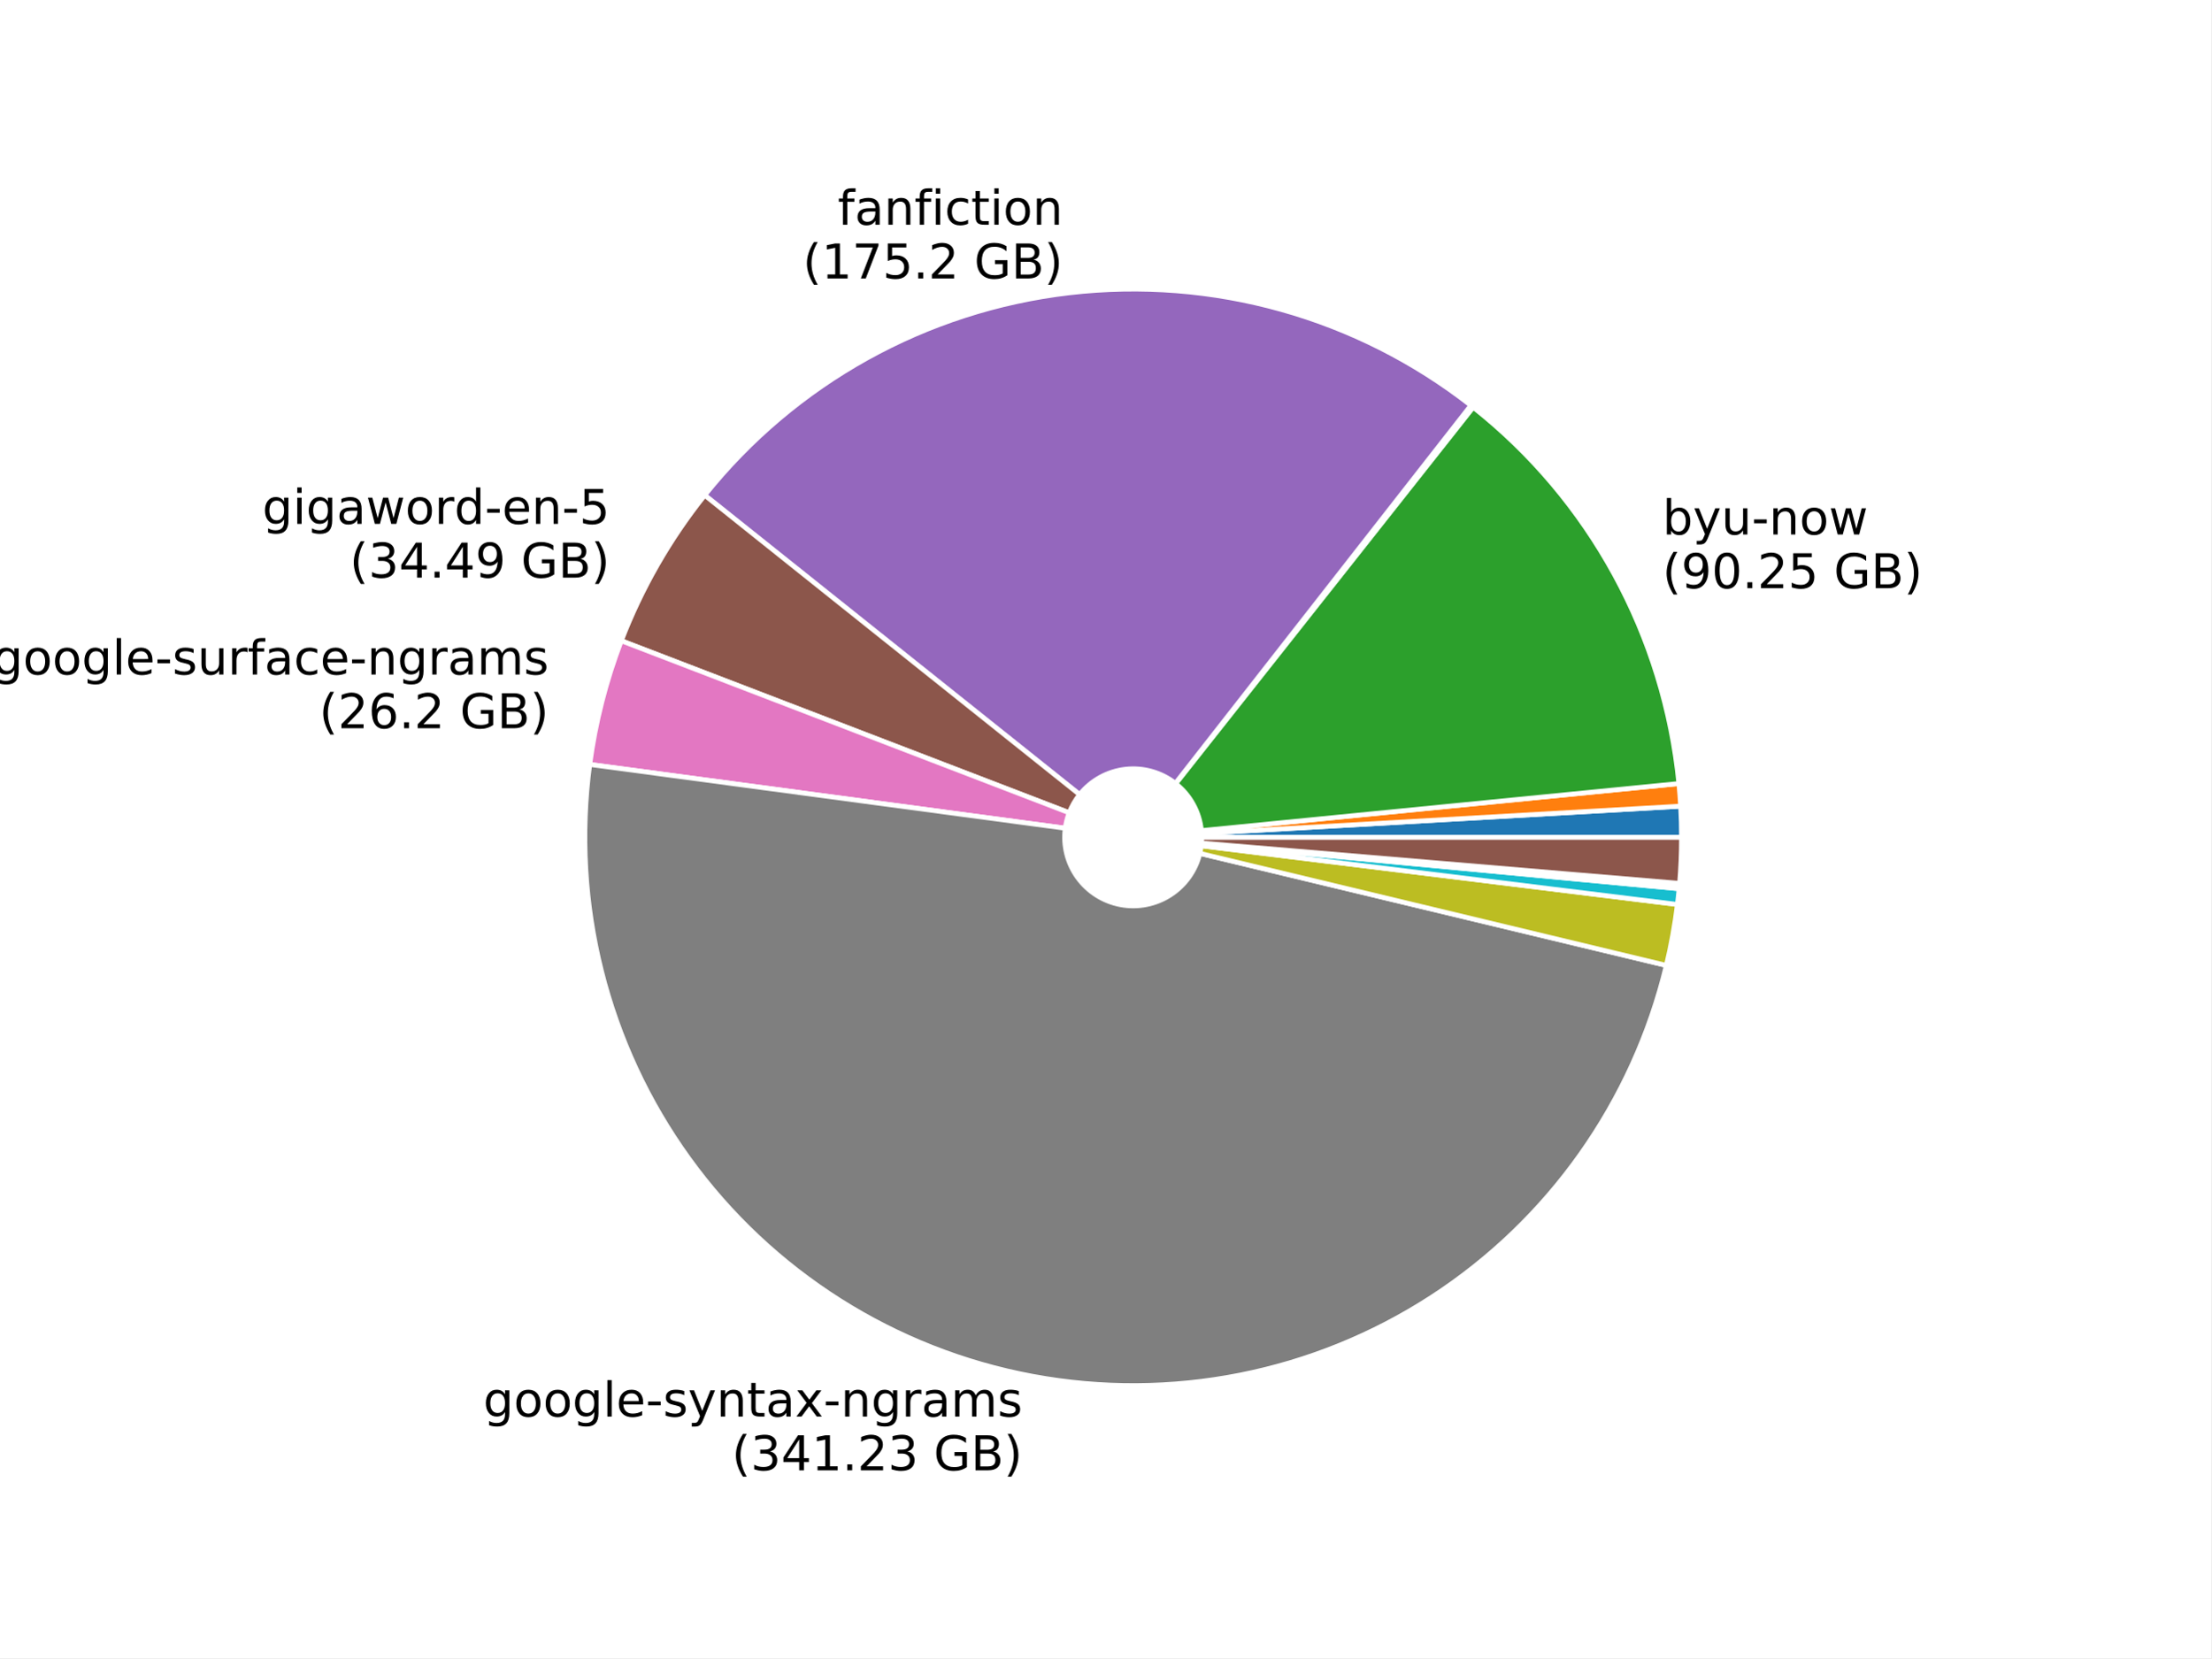
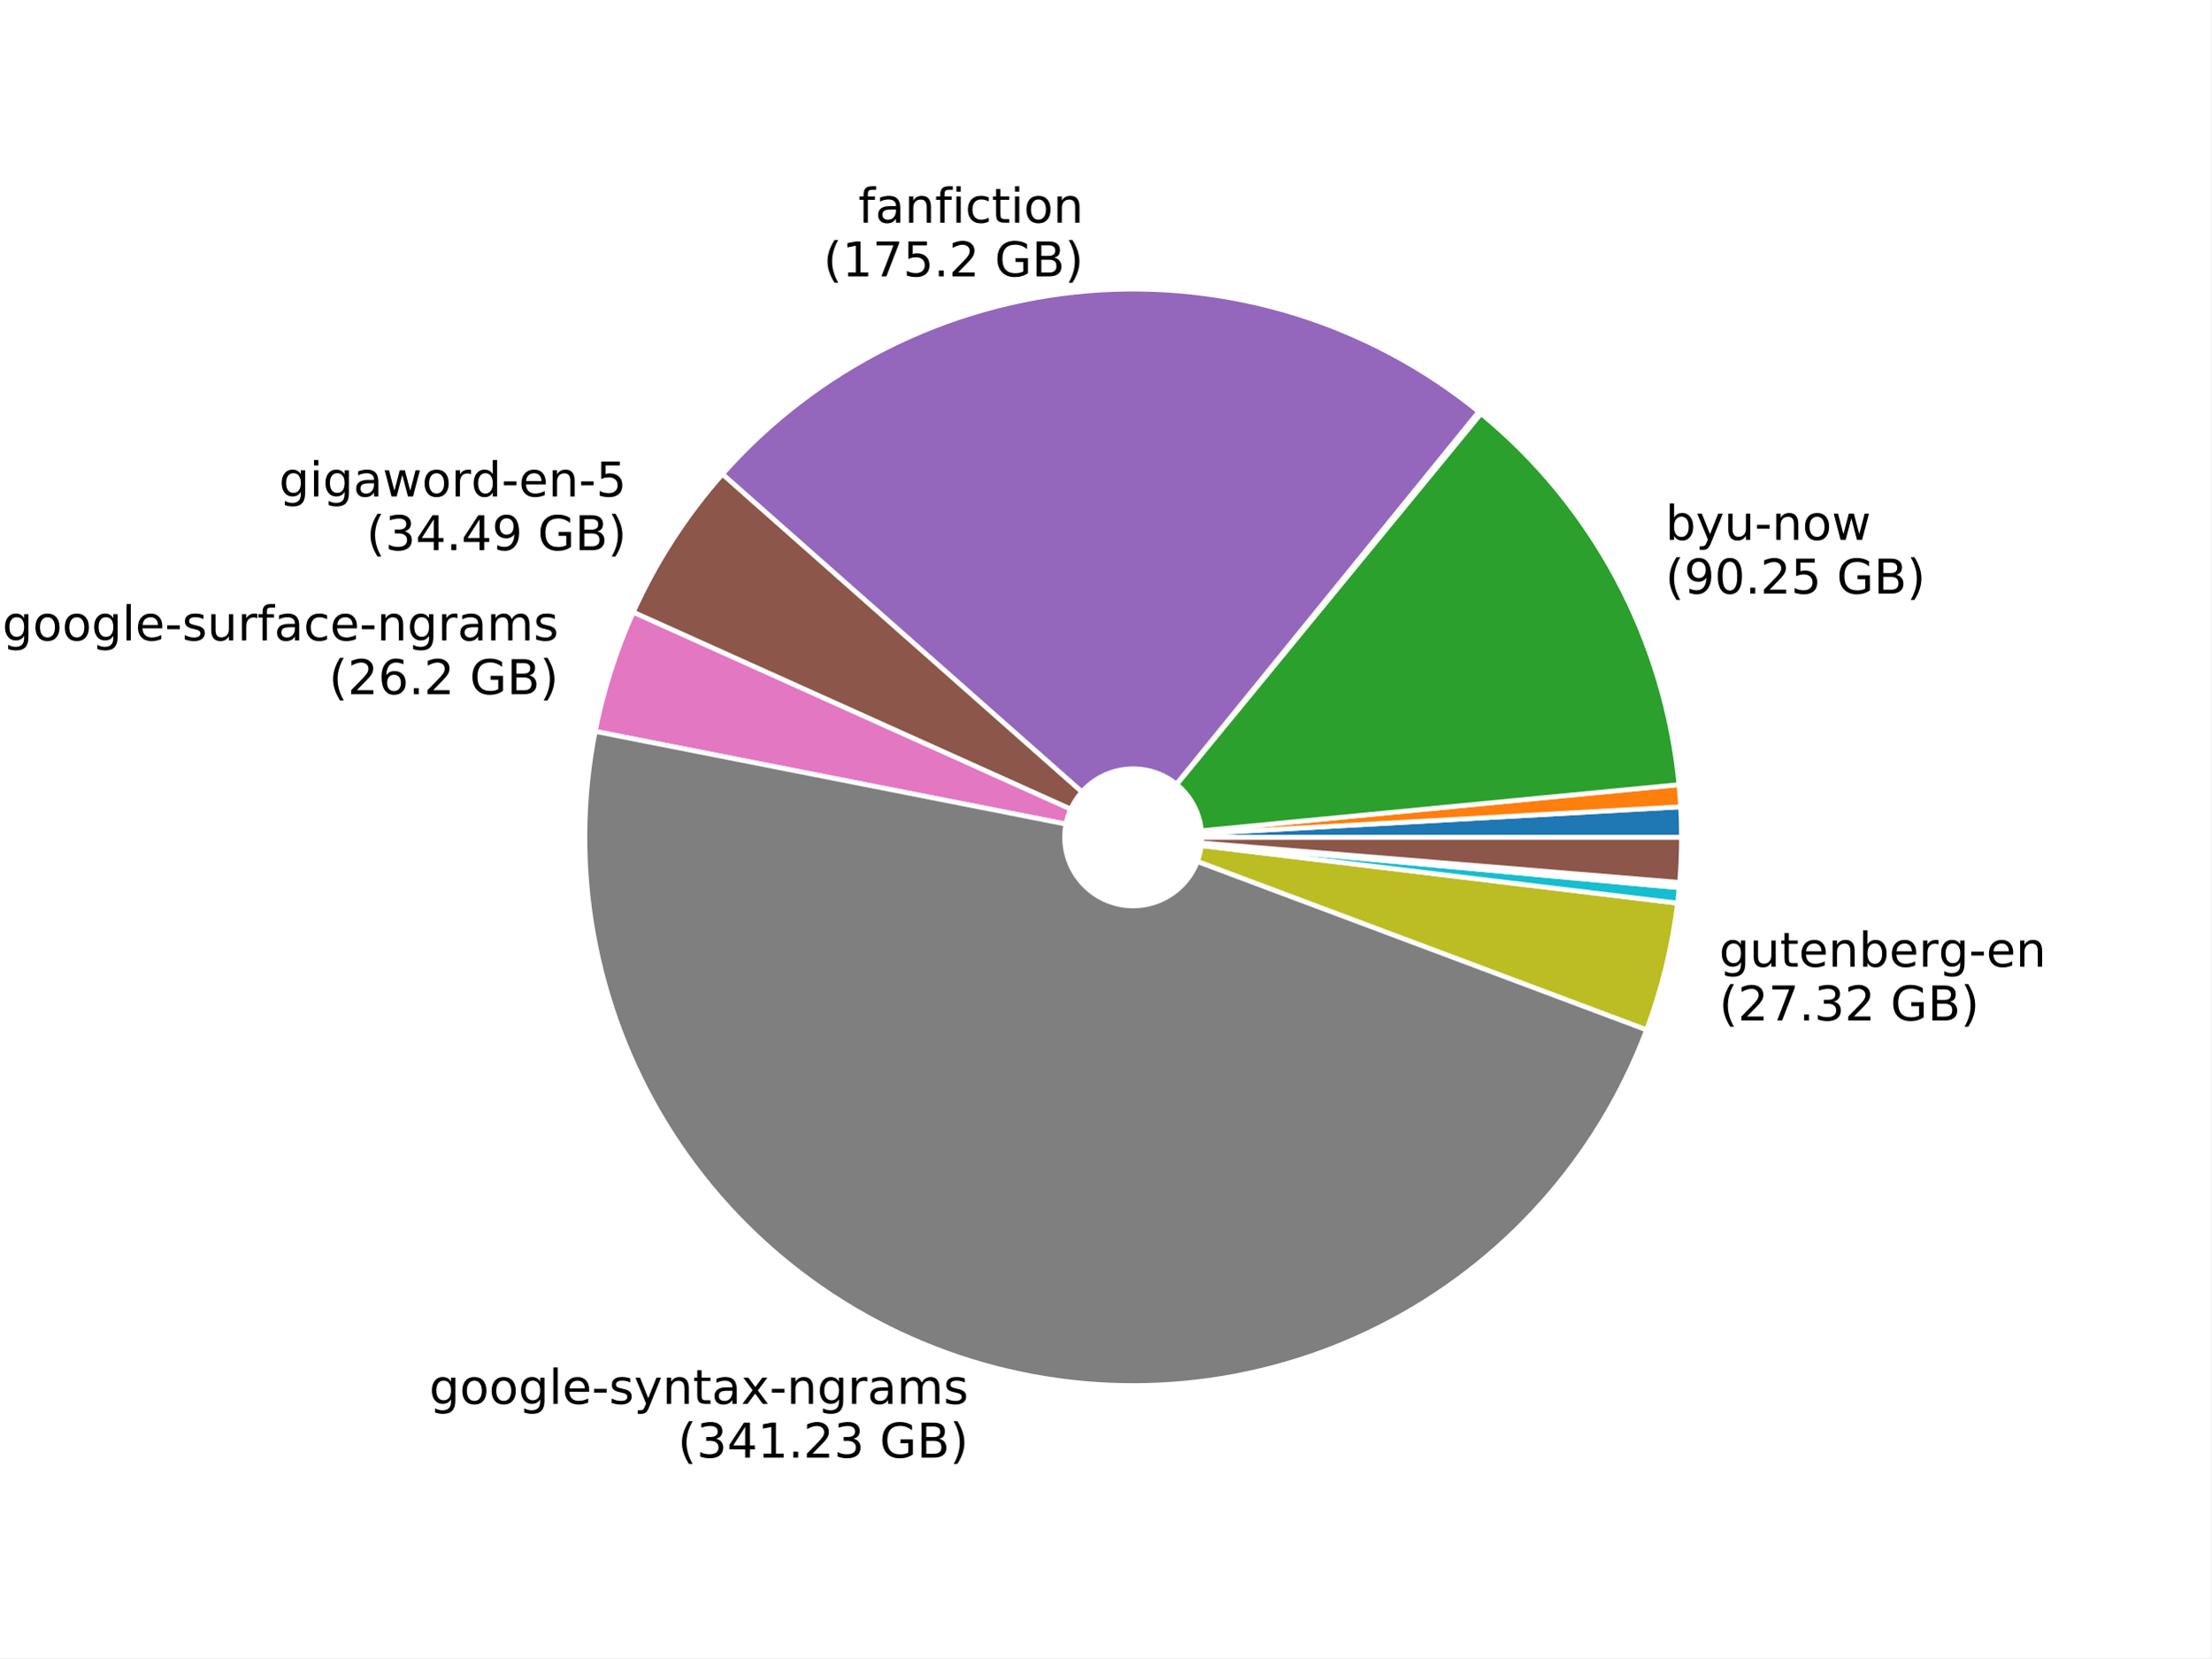
<svg xmlns="http://www.w3.org/2000/svg" xmlns:xlink="http://www.w3.org/1999/xlink" height="345.6pt" version="1.1" viewBox="0 0 460.8 345.6" width="460.8pt">
  <defs>
    <style type="text/css">
*{stroke-linecap:butt;stroke-linejoin:round;}
  </style>
  </defs>
  <g id="figure_1">
    <g id="patch_1">
      <path d="M 0 345.6  L 460.8 345.6  L 460.8 0  L 0 0  z " style="fill:#ffffff;" />
    </g>
    <g id="axes_1">
      <g id="patch_2">
-         <path d="M 350.438 174.528  C 350.438 173.444 350.423 172.36 350.392 171.276  C 350.361 170.192 350.315 169.109 350.253 168.027  L 250.422 173.715  C 250.429 173.851 250.435 173.986 250.439 174.122  C 250.443 174.257 250.445 174.392 250.445 174.528  L 350.438 174.528  z " style="fill:#1f77b4;stroke:#ffffff;stroke-linejoin:miter;" />
+         <path d="M 350.438 174.528  C 350.438 173.466 350.424 172.404 350.394 171.342  C 350.364 170.28 350.32 169.219 350.261 168.159  L 250.423 173.732  C 250.43 173.864 250.436 173.997 250.439 174.13  C 250.443 174.262 250.445 174.395 250.445 174.528  L 350.438 174.528  z " style="fill:#1f77b4;stroke:#ffffff;stroke-linejoin:miter;" />
      </g>
      <g id="patch_3">
-         <path d="M 350.253 168.027  C 350.208 167.24 350.156 166.454 350.094 165.668  C 350.033 164.883 349.964 164.098 349.887 163.313  L 250.376 173.126  C 250.386 173.224 250.394 173.322 250.402 173.421  C 250.409 173.519 250.416 173.617 250.422 173.715  L 350.253 168.027  z " style="fill:#ff7f0e;stroke:#ffffff;stroke-linejoin:miter;" />
+         <path d="M 350.261 168.159  C 350.218 167.388 350.167 166.618 350.108 165.848  C 350.05 165.078 349.983 164.309 349.909 163.541  L 250.379 173.155  C 250.388 173.251 250.396 173.347 250.404 173.443  C 250.411 173.539 250.417 173.635 250.423 173.732  L 350.261 168.159  z " style="fill:#ff7f0e;stroke:#ffffff;stroke-linejoin:miter;" />
      </g>
      <g id="patch_4">
-         <path d="M 349.887 163.313  C 348.379 148.026 343.805 133.199 336.438 119.72  C 329.07 106.24 319.06 94.384 307.007 84.861  L 245.016 163.32  C 246.523 164.51 247.774 165.992 248.695 167.677  C 249.616 169.362 250.187 171.215 250.376 173.126  L 349.887 163.313  z " style="fill:#2ca02c;stroke:#ffffff;stroke-linejoin:miter;" />
+         <path d="M 349.909 163.541  C 348.462 148.563 344.072 134.018 336.99 120.742  C 329.907 107.465 320.272 95.718 308.639 86.174  L 245.22 163.484  C 246.674 164.677 247.878 166.145 248.764 167.805  C 249.649 169.464 250.198 171.282 250.379 173.155  L 349.909 163.541  z " style="fill:#2ca02c;stroke:#ffffff;stroke-linejoin:miter;" />
      </g>
      <g id="patch_5">
-         <path d="M 307.007 84.861  C 306.93 84.8 306.853 84.739 306.776 84.678  C 306.698 84.617 306.621 84.557 306.543 84.496  L 244.958 163.274  C 244.968 163.282 244.977 163.289 244.987 163.297  C 244.997 163.304 245.006 163.312 245.016 163.32  L 307.007 84.861  z " style="fill:#d62728;stroke:#ffffff;stroke-linejoin:miter;" />
+         <path d="M 308.639 86.174  C 308.564 86.113 308.49 86.052 308.415 85.991  C 308.341 85.931 308.266 85.87 308.191 85.809  L 245.164 163.438  C 245.173 163.446 245.183 163.453 245.192 163.461  C 245.201 163.469 245.211 163.476 245.22 163.484  L 308.639 86.174  z " style="fill:#d62728;stroke:#ffffff;stroke-linejoin:miter;" />
      </g>
      <g id="patch_6">
-         <path d="M 306.543 84.496  C 282.836 65.963 252.742 57.523 222.854 61.027  C 192.967 64.531 165.641 79.701 146.862 103.215  L 224.998 165.614  C 227.345 162.675 230.761 160.778 234.497 160.34  C 238.233 159.902 241.994 160.957 244.958 163.274  L 306.543 84.496  z " style="fill:#9467bd;stroke:#ffffff;stroke-linejoin:miter;" />
+         <path d="M 308.191 85.809  C 285.315 67.236 256.12 58.212 226.753 60.637  C 197.387 63.063 170.067 76.755 150.549 98.829  L 225.459 165.066  C 227.898 162.306 231.313 160.595 234.984 160.292  C 238.655 159.988 242.304 161.117 245.164 163.438  L 308.191 85.809  z " style="fill:#9467bd;stroke:#ffffff;stroke-linejoin:miter;" />
      </g>
      <g id="patch_7">
-         <path d="M 146.862 103.215  C 143.21 107.789 139.914 112.637 137.004 117.715  C 134.094 122.794 131.579 128.089 129.48 133.553  L 222.825 169.406  C 223.087 168.723 223.402 168.061 223.766 167.426  C 224.129 166.792 224.541 166.186 224.998 165.614  L 146.862 103.215  z " style="fill:#8c564b;stroke:#ffffff;stroke-linejoin:miter;" />
+         <path d="M 150.549 98.829  C 146.751 103.125 143.281 107.701 140.169 112.517  C 137.058 117.334 134.313 122.378 131.959 127.606  L 223.135 168.663  C 223.429 168.009 223.772 167.379 224.161 166.777  C 224.55 166.175 224.984 165.603 225.459 165.066  L 150.549 98.829  z " style="fill:#8c564b;stroke:#ffffff;stroke-linejoin:miter;" />
      </g>
      <g id="patch_8">
-         <path d="M 129.48 133.553  C 127.886 137.703 126.535 141.943 125.435 146.251  C 124.335 150.558 123.487 154.926 122.896 159.333  L 222.002 172.629  C 222.076 172.078 222.182 171.532 222.319 170.993  C 222.457 170.455 222.626 169.925 222.825 169.406  L 129.48 133.553  z " style="fill:#e377c2;stroke:#ffffff;stroke-linejoin:miter;" />
+         <path d="M 131.959 127.606  C 130.17 131.578 128.611 135.648 127.287 139.797  C 125.963 143.947 124.878 148.169 124.036 152.442  L 222.145 171.767  C 222.25 171.233 222.385 170.705 222.551 170.187  C 222.716 169.668 222.911 169.159 223.135 168.663  L 131.959 127.606  z " style="fill:#e377c2;stroke:#ffffff;stroke-linejoin:miter;" />
      </g>
      <g id="patch_9">
-         <path d="M 122.896 159.333  C 119.002 188.359 126.411 217.8 143.581 241.525  C 160.75 265.25 186.399 281.491 215.188 286.866  C 243.977 292.24 273.758 286.348 298.331 270.415  C 322.904 254.483 340.436 229.698 347.277 201.222  L 250.05 177.865  C 249.194 181.424 247.003 184.522 243.931 186.514  C 240.86 188.505 237.137 189.242 233.538 188.57  C 229.94 187.898 226.734 185.868 224.588 182.903  C 222.441 179.937 221.515 176.257 222.002 172.629  L 122.896 159.333  z " style="fill:#7f7f7f;stroke:#ffffff;stroke-linejoin:miter;" />
+         <path d="M 124.036 152.442  C 118.494 180.579 123.741 209.797 138.727 234.247  C 153.713 258.698 177.368 276.633 204.956 284.464  C 232.544 292.294 262.093 289.46 287.69 276.529  C 313.287 263.598 333.101 241.494 343.167 214.641  L 249.536 179.542  C 248.278 182.899 245.801 185.662 242.601 187.278  C 239.402 188.895 235.708 189.249 232.259 188.27  C 228.811 187.291 225.854 185.049 223.981 181.993  C 222.108 178.937 221.452 175.284 222.145 171.767  L 124.036 152.442  z " style="fill:#7f7f7f;stroke:#ffffff;stroke-linejoin:miter;" />
      </g>
      <g id="patch_10">
-         <path d="M 347.277 201.222  C 347.78 199.129 348.223 197.022 348.607 194.904  C 348.991 192.786 349.315 190.657 349.579 188.52  L 250.337 176.277  C 250.304 176.544 250.264 176.81 250.216 177.075  C 250.168 177.34 250.112 177.603 250.05 177.865  L 347.277 201.222  z " style="fill:#bcbd22;stroke:#ffffff;stroke-linejoin:miter;" />
+         <path d="M 343.167 214.641  C 344.761 210.388 346.101 206.044 347.178 201.631  C 348.255 197.219 349.068 192.747 349.613 188.238  L 250.342 176.242  C 250.274 176.805 250.172 177.364 250.037 177.916  C 249.903 178.467 249.735 179.01 249.536 179.542  L 343.167 214.641  z " style="fill:#bcbd22;stroke:#ffffff;stroke-linejoin:miter;" />
      </g>
      <g id="patch_11">
-         <path d="M 349.579 188.52  C 349.646 187.974 349.71 187.426 349.769 186.878  C 349.829 186.33 349.884 185.782 349.936 185.234  L 250.382 175.866  C 250.376 175.935 250.369 176.003 250.361 176.072  C 250.354 176.14 250.346 176.209 250.337 176.277  L 349.579 188.52  z " style="fill:#17becf;stroke:#ffffff;stroke-linejoin:miter;" />
+         <path d="M 349.613 188.238  C 349.678 187.702 349.739 187.165 349.796 186.628  C 349.853 186.091 349.907 185.554 349.956 185.017  L 250.385 175.839  C 250.378 175.906 250.372 175.973 250.364 176.041  C 250.357 176.108 250.35 176.175 250.342 176.242  L 349.613 188.238  z " style="fill:#17becf;stroke:#ffffff;stroke-linejoin:miter;" />
      </g>
      <g id="patch_12">
-         <path d="M 349.936 185.234  C 349.951 185.076 349.965 184.918 349.979 184.761  C 349.994 184.603 350.007 184.445 350.021 184.288  L 250.393 175.748  C 250.391 175.768 250.389 175.787 250.387 175.807  C 250.386 175.827 250.384 175.846 250.382 175.866  L 349.936 185.234  z " style="fill:#1f77b4;stroke:#ffffff;stroke-linejoin:miter;" />
+         <path d="M 349.956 185.017  C 349.97 184.862 349.984 184.708 349.998 184.553  C 350.011 184.399 350.025 184.244 350.038 184.09  L 250.395 175.723  C 250.393 175.743 250.391 175.762 250.39 175.781  C 250.388 175.8 250.386 175.82 250.385 175.839  L 349.956 185.017  z " style="fill:#1f77b4;stroke:#ffffff;stroke-linejoin:miter;" />
      </g>
      <g id="patch_13">
-         <path d="M 350.021 184.288  C 350.022 184.279 350.022 184.269 350.023 184.26  C 350.024 184.251 350.025 184.242 350.026 184.233  L 250.393 175.741  C 250.393 175.742 250.393 175.743 250.393 175.745  C 250.393 175.746 250.393 175.747 250.393 175.748  L 350.021 184.288  z " style="fill:#ff7f0e;stroke:#ffffff;stroke-linejoin:miter;" />
+         <path d="M 350.038 184.09  C 350.038 184.081 350.039 184.072 350.04 184.063  C 350.041 184.054 350.041 184.045 350.042 184.036  L 250.395 175.717  C 250.395 175.718 250.395 175.719 250.395 175.72  C 250.395 175.721 250.395 175.722 250.395 175.723  L 350.038 184.09  z " style="fill:#ff7f0e;stroke:#ffffff;stroke-linejoin:miter;" />
      </g>
      <g id="patch_14">
-         <path d="M 350.026 184.233  C 350.026 184.23 350.026 184.227 350.026 184.225  C 350.027 184.222 350.027 184.219 350.027 184.216  L 250.393 175.739  C 250.393 175.739 250.393 175.74 250.393 175.74  C 250.393 175.74 250.393 175.741 250.393 175.741  L 350.026 184.233  z " style="fill:#2ca02c;stroke:#ffffff;stroke-linejoin:miter;" />
+         <path d="M 350.042 184.036  C 350.042 184.033 350.043 184.031 350.043 184.028  C 350.043 184.025 350.043 184.023 350.044 184.02  L 250.395 175.715  C 250.395 175.715 250.395 175.715 250.395 175.716  C 250.395 175.716 250.395 175.716 250.395 175.717  L 350.042 184.036  z " style="fill:#2ca02c;stroke:#ffffff;stroke-linejoin:miter;" />
      </g>
      <g id="patch_15">
-         <path d="M 350.027 184.216  C 350.027 184.212 350.028 184.207 350.028 184.202  C 350.029 184.198 350.029 184.193 350.029 184.188  L 250.394 175.736  C 250.394 175.736 250.394 175.737 250.394 175.737  C 250.393 175.738 250.393 175.738 250.393 175.739  L 350.027 184.216  z " style="fill:#d62728;stroke:#ffffff;stroke-linejoin:miter;" />
+         <path d="M 350.044 184.02  C 350.044 184.015 350.044 184.011 350.045 184.006  C 350.045 184.002 350.045 183.997 350.046 183.993  L 250.396 175.711  C 250.396 175.712 250.396 175.712 250.396 175.713  C 250.396 175.713 250.395 175.714 250.395 175.715  L 350.044 184.02  z " style="fill:#d62728;stroke:#ffffff;stroke-linejoin:miter;" />
      </g>
      <g id="patch_16">
-         <path d="M 350.029 184.188  C 350.03 184.178 350.031 184.167 350.032 184.157  C 350.033 184.146 350.034 184.136 350.035 184.125  L 250.394 175.728  C 250.394 175.729 250.394 175.73 250.394 175.732  C 250.394 175.733 250.394 175.734 250.394 175.736  L 350.029 184.188  z " style="fill:#9467bd;stroke:#ffffff;stroke-linejoin:miter;" />
+         <path d="M 350.046 183.993  C 350.047 183.982 350.048 183.972 350.048 183.962  C 350.049 183.951 350.05 183.941 350.051 183.931  L 250.396 175.703  C 250.396 175.705 250.396 175.706 250.396 175.707  C 250.396 175.708 250.396 175.71 250.396 175.711  L 350.046 183.993  z " style="fill:#9467bd;stroke:#ffffff;stroke-linejoin:miter;" />
      </g>
      <g id="patch_17">
-         <path d="M 350.035 184.125  C 350.169 182.53 350.27 180.931 350.337 179.331  C 350.405 177.731 350.438 176.13 350.438 174.528  L 250.445 174.528  C 250.445 174.728 250.441 174.928 250.432 175.128  C 250.424 175.328 250.411 175.528 250.394 175.728  L 350.035 184.125  z " style="fill:#8c564b;stroke:#ffffff;stroke-linejoin:miter;" />
+         <path d="M 350.051 183.931  C 350.18 182.367 350.277 180.801 350.341 179.233  C 350.406 177.666 350.438 176.097 350.438 174.528  L 250.445 174.528  C 250.445 174.724 250.441 174.92 250.433 175.116  C 250.425 175.312 250.412 175.508 250.396 175.703  L 350.051 183.931  z " style="fill:#8c564b;stroke:#ffffff;stroke-linejoin:miter;" />
      </g>
      <g id="matplotlib.axis_1" />
      <g id="matplotlib.axis_2" />
      <g id="text_1">
        <defs>
          <path d="M 48.688 27.297  Q 48.688 37.203 44.609 42.844  Q 40.531 48.484 33.406 48.484  Q 26.266 48.484 22.188 42.844  Q 18.109 37.203 18.109 27.297  Q 18.109 17.391 22.188 11.75  Q 26.266 6.109 33.406 6.109  Q 40.531 6.109 44.609 11.75  Q 48.688 17.391 48.688 27.297  z M 18.109 46.391  Q 20.953 51.266 25.266 53.625  Q 29.594 56 35.594 56  Q 45.562 56 51.781 48.094  Q 58.016 40.188 58.016 27.297  Q 58.016 14.406 51.781 6.484  Q 45.562 -1.422 35.594 -1.422  Q 29.594 -1.422 25.266 0.953  Q 20.953 3.328 18.109 8.203  L 18.109 0  L 9.078 0  L 9.078 75.984  L 18.109 75.984  z " id="DejaVuSans-62" />
          <path d="M 32.172 -5.078  Q 28.375 -14.844 24.75 -17.812  Q 21.141 -20.797 15.094 -20.797  L 7.906 -20.797  L 7.906 -13.281  L 13.188 -13.281  Q 16.891 -13.281 18.938 -11.516  Q 21 -9.766 23.484 -3.219  L 25.094 0.875  L 2.984 54.688  L 12.5 54.688  L 29.594 11.922  L 46.688 54.688  L 56.203 54.688  z " id="DejaVuSans-79" />
          <path d="M 8.5 21.578  L 8.5 54.688  L 17.484 54.688  L 17.484 21.922  Q 17.484 14.156 20.5 10.266  Q 23.531 6.391 29.594 6.391  Q 36.859 6.391 41.078 11.031  Q 45.312 15.672 45.312 23.688  L 45.312 54.688  L 54.297 54.688  L 54.297 0  L 45.312 0  L 45.312 8.406  Q 42.047 3.422 37.719 1  Q 33.406 -1.422 27.688 -1.422  Q 18.266 -1.422 13.375 4.438  Q 8.5 10.297 8.5 21.578  z M 31.109 56  z " id="DejaVuSans-75" />
          <path d="M 4.891 31.391  L 31.203 31.391  L 31.203 23.391  L 4.891 23.391  z " id="DejaVuSans-2d" />
          <path d="M 54.891 33.016  L 54.891 0  L 45.906 0  L 45.906 32.719  Q 45.906 40.484 42.875 44.328  Q 39.844 48.188 33.797 48.188  Q 26.516 48.188 22.312 43.547  Q 18.109 38.922 18.109 30.906  L 18.109 0  L 9.078 0  L 9.078 54.688  L 18.109 54.688  L 18.109 46.188  Q 21.344 51.125 25.703 53.562  Q 30.078 56 35.797 56  Q 45.219 56 50.047 50.172  Q 54.891 44.344 54.891 33.016  z " id="DejaVuSans-6e" />
          <path d="M 30.609 48.391  Q 23.391 48.391 19.188 42.75  Q 14.984 37.109 14.984 27.297  Q 14.984 17.484 19.156 11.844  Q 23.344 6.203 30.609 6.203  Q 37.797 6.203 41.984 11.859  Q 46.188 17.531 46.188 27.297  Q 46.188 37.016 41.984 42.703  Q 37.797 48.391 30.609 48.391  z M 30.609 56  Q 42.328 56 49.016 48.375  Q 55.719 40.766 55.719 27.297  Q 55.719 13.875 49.016 6.219  Q 42.328 -1.422 30.609 -1.422  Q 18.844 -1.422 12.172 6.219  Q 5.516 13.875 5.516 27.297  Q 5.516 40.766 12.172 48.375  Q 18.844 56 30.609 56  z " id="DejaVuSans-6f" />
          <path d="M 4.203 54.688  L 13.188 54.688  L 24.422 12.016  L 35.594 54.688  L 46.188 54.688  L 57.422 12.016  L 68.609 54.688  L 77.594 54.688  L 63.281 0  L 52.688 0  L 40.922 44.828  L 29.109 0  L 18.5 0  z " id="DejaVuSans-77" />
        </defs>
-         <g transform="translate(346.4654 111.3993)scale(0.1 -0.1)">
+         <g transform="translate(347.0725 112.5236)scale(0.1 -0.1)">
          <use xlink:href="#DejaVuSans-62" />
          <use x="63.477" xlink:href="#DejaVuSans-79" />
          <use x="122.656" xlink:href="#DejaVuSans-75" />
          <use x="186.035" xlink:href="#DejaVuSans-2d" />
          <use x="222.119" xlink:href="#DejaVuSans-6e" />
          <use x="285.498" xlink:href="#DejaVuSans-6f" />
          <use x="346.68" xlink:href="#DejaVuSans-77" />
        </g>
        <defs>
          <path d="M 31 75.875  Q 24.469 64.656 21.281 53.656  Q 18.109 42.672 18.109 31.391  Q 18.109 20.125 21.312 9.062  Q 24.516 -2 31 -13.188  L 23.188 -13.188  Q 15.875 -1.703 12.234 9.375  Q 8.594 20.453 8.594 31.391  Q 8.594 42.281 12.203 53.312  Q 15.828 64.359 23.188 75.875  z " id="DejaVuSans-28" />
          <path d="M 10.984 1.516  L 10.984 10.5  Q 14.703 8.734 18.5 7.812  Q 22.312 6.891 25.984 6.891  Q 35.75 6.891 40.891 13.453  Q 46.047 20.016 46.781 33.406  Q 43.953 29.203 39.594 26.953  Q 35.25 24.703 29.984 24.703  Q 19.047 24.703 12.672 31.312  Q 6.297 37.938 6.297 49.422  Q 6.297 60.641 12.938 67.422  Q 19.578 74.219 30.609 74.219  Q 43.266 74.219 49.922 64.516  Q 56.594 54.828 56.594 36.375  Q 56.594 19.141 48.406 8.859  Q 40.234 -1.422 26.422 -1.422  Q 22.703 -1.422 18.891 -0.688  Q 15.094 0.047 10.984 1.516  z M 30.609 32.422  Q 37.25 32.422 41.125 36.953  Q 45.016 41.5 45.016 49.422  Q 45.016 57.281 41.125 61.844  Q 37.25 66.406 30.609 66.406  Q 23.969 66.406 20.094 61.844  Q 16.219 57.281 16.219 49.422  Q 16.219 41.5 20.094 36.953  Q 23.969 32.422 30.609 32.422  z " id="DejaVuSans-39" />
          <path d="M 31.781 66.406  Q 24.172 66.406 20.328 58.906  Q 16.5 51.422 16.5 36.375  Q 16.5 21.391 20.328 13.891  Q 24.172 6.391 31.781 6.391  Q 39.453 6.391 43.281 13.891  Q 47.125 21.391 47.125 36.375  Q 47.125 51.422 43.281 58.906  Q 39.453 66.406 31.781 66.406  z M 31.781 74.219  Q 44.047 74.219 50.516 64.516  Q 56.984 54.828 56.984 36.375  Q 56.984 17.969 50.516 8.266  Q 44.047 -1.422 31.781 -1.422  Q 19.531 -1.422 13.062 8.266  Q 6.594 17.969 6.594 36.375  Q 6.594 54.828 13.062 64.516  Q 19.531 74.219 31.781 74.219  z " id="DejaVuSans-30" />
          <path d="M 10.688 12.406  L 21 12.406  L 21 0  L 10.688 0  z " id="DejaVuSans-2e" />
          <path d="M 19.188 8.297  L 53.609 8.297  L 53.609 0  L 7.328 0  L 7.328 8.297  Q 12.938 14.109 22.625 23.891  Q 32.328 33.688 34.812 36.531  Q 39.547 41.844 41.422 45.531  Q 43.312 49.219 43.312 52.781  Q 43.312 58.594 39.234 62.25  Q 35.156 65.922 28.609 65.922  Q 23.969 65.922 18.812 64.312  Q 13.672 62.703 7.812 59.422  L 7.812 69.391  Q 13.766 71.781 18.938 73  Q 24.125 74.219 28.422 74.219  Q 39.75 74.219 46.484 68.547  Q 53.219 62.891 53.219 53.422  Q 53.219 48.922 51.531 44.891  Q 49.859 40.875 45.406 35.406  Q 44.188 33.984 37.641 27.219  Q 31.109 20.453 19.188 8.297  z " id="DejaVuSans-32" />
          <path d="M 10.797 72.906  L 49.516 72.906  L 49.516 64.594  L 19.828 64.594  L 19.828 46.734  Q 21.969 47.469 24.109 47.828  Q 26.266 48.188 28.422 48.188  Q 40.625 48.188 47.75 41.5  Q 54.891 34.812 54.891 23.391  Q 54.891 11.625 47.562 5.094  Q 40.234 -1.422 26.906 -1.422  Q 22.312 -1.422 17.547 -0.641  Q 12.797 0.141 7.719 1.703  L 7.719 11.625  Q 12.109 9.234 16.797 8.062  Q 21.484 6.891 26.703 6.891  Q 35.156 6.891 40.078 11.328  Q 45.016 15.766 45.016 23.391  Q 45.016 31 40.078 35.438  Q 35.156 39.891 26.703 39.891  Q 22.75 39.891 18.812 39.016  Q 14.891 38.141 10.797 36.281  z " id="DejaVuSans-35" />
          <path id="DejaVuSans-20" />
          <path d="M 59.516 10.406  L 59.516 29.984  L 43.406 29.984  L 43.406 38.094  L 69.281 38.094  L 69.281 6.781  Q 63.578 2.734 56.688 0.656  Q 49.812 -1.422 42 -1.422  Q 24.906 -1.422 15.25 8.562  Q 5.609 18.562 5.609 36.375  Q 5.609 54.25 15.25 64.234  Q 24.906 74.219 42 74.219  Q 49.125 74.219 55.547 72.453  Q 61.969 70.703 67.391 67.281  L 67.391 56.781  Q 61.922 61.422 55.766 63.766  Q 49.609 66.109 42.828 66.109  Q 29.438 66.109 22.719 58.641  Q 16.016 51.172 16.016 36.375  Q 16.016 21.625 22.719 14.156  Q 29.438 6.688 42.828 6.688  Q 48.047 6.688 52.141 7.594  Q 56.25 8.5 59.516 10.406  z " id="DejaVuSans-47" />
          <path d="M 19.672 34.812  L 19.672 8.109  L 35.5 8.109  Q 43.453 8.109 47.281 11.406  Q 51.125 14.703 51.125 21.484  Q 51.125 28.328 47.281 31.562  Q 43.453 34.812 35.5 34.812  z M 19.672 64.797  L 19.672 42.828  L 34.281 42.828  Q 41.5 42.828 45.031 45.531  Q 48.578 48.25 48.578 53.812  Q 48.578 59.328 45.031 62.062  Q 41.5 64.797 34.281 64.797  z M 9.812 72.906  L 35.016 72.906  Q 46.297 72.906 52.391 68.219  Q 58.5 63.531 58.5 54.891  Q 58.5 48.188 55.375 44.234  Q 52.25 40.281 46.188 39.312  Q 53.469 37.75 57.5 32.781  Q 61.531 27.828 61.531 20.406  Q 61.531 10.641 54.891 5.312  Q 48.25 0 35.984 0  L 9.812 0  z " id="DejaVuSans-42" />
          <path d="M 8.016 75.875  L 15.828 75.875  Q 23.141 64.359 26.781 53.312  Q 30.422 42.281 30.422 31.391  Q 30.422 20.453 26.781 9.375  Q 23.141 -1.703 15.828 -13.188  L 8.016 -13.188  Q 14.5 -2 17.703 9.062  Q 20.906 20.125 20.906 31.391  Q 20.906 42.672 17.703 53.656  Q 14.5 64.656 8.016 75.875  z " id="DejaVuSans-29" />
        </defs>
-         <g transform="translate(346.4654 122.5971)scale(0.1 -0.1)">
+         <g transform="translate(347.0725 123.7214)scale(0.1 -0.1)">
          <use xlink:href="#DejaVuSans-28" />
          <use x="39.014" xlink:href="#DejaVuSans-39" />
          <use x="102.637" xlink:href="#DejaVuSans-30" />
          <use x="166.26" xlink:href="#DejaVuSans-2e" />
          <use x="198.047" xlink:href="#DejaVuSans-32" />
          <use x="261.67" xlink:href="#DejaVuSans-35" />
          <use x="325.293" xlink:href="#DejaVuSans-20" />
          <use x="357.08" xlink:href="#DejaVuSans-47" />
          <use x="434.57" xlink:href="#DejaVuSans-42" />
          <use x="503.174" xlink:href="#DejaVuSans-29" />
        </g>
      </g>
      <g id="text_2">
        <defs>
          <path d="M 37.109 75.984  L 37.109 68.5  L 28.516 68.5  Q 23.688 68.5 21.797 66.547  Q 19.922 64.594 19.922 59.516  L 19.922 54.688  L 34.719 54.688  L 34.719 47.703  L 19.922 47.703  L 19.922 0  L 10.891 0  L 10.891 47.703  L 2.297 47.703  L 2.297 54.688  L 10.891 54.688  L 10.891 58.5  Q 10.891 67.625 15.141 71.797  Q 19.391 75.984 28.609 75.984  z " id="DejaVuSans-66" />
          <path d="M 34.281 27.484  Q 23.391 27.484 19.188 25  Q 14.984 22.516 14.984 16.5  Q 14.984 11.719 18.141 8.906  Q 21.297 6.109 26.703 6.109  Q 34.188 6.109 38.703 11.406  Q 43.219 16.703 43.219 25.484  L 43.219 27.484  z M 52.203 31.203  L 52.203 0  L 43.219 0  L 43.219 8.297  Q 40.141 3.328 35.547 0.953  Q 30.953 -1.422 24.312 -1.422  Q 15.922 -1.422 10.953 3.297  Q 6 8.016 6 15.922  Q 6 25.141 12.172 29.828  Q 18.359 34.516 30.609 34.516  L 43.219 34.516  L 43.219 35.406  Q 43.219 41.609 39.141 45  Q 35.062 48.391 27.688 48.391  Q 23 48.391 18.547 47.266  Q 14.109 46.141 10.016 43.891  L 10.016 52.203  Q 14.938 54.109 19.578 55.047  Q 24.219 56 28.609 56  Q 40.484 56 46.344 49.844  Q 52.203 43.703 52.203 31.203  z " id="DejaVuSans-61" />
          <path d="M 9.422 54.688  L 18.406 54.688  L 18.406 0  L 9.422 0  z M 9.422 75.984  L 18.406 75.984  L 18.406 64.594  L 9.422 64.594  z " id="DejaVuSans-69" />
          <path d="M 48.781 52.594  L 48.781 44.188  Q 44.969 46.297 41.141 47.344  Q 37.312 48.391 33.406 48.391  Q 24.656 48.391 19.812 42.844  Q 14.984 37.312 14.984 27.297  Q 14.984 17.281 19.812 11.734  Q 24.656 6.203 33.406 6.203  Q 37.312 6.203 41.141 7.25  Q 44.969 8.297 48.781 10.406  L 48.781 2.094  Q 45.016 0.344 40.984 -0.531  Q 36.969 -1.422 32.422 -1.422  Q 20.062 -1.422 12.781 6.344  Q 5.516 14.109 5.516 27.297  Q 5.516 40.672 12.859 48.328  Q 20.219 56 33.016 56  Q 37.156 56 41.109 55.141  Q 45.062 54.297 48.781 52.594  z " id="DejaVuSans-63" />
          <path d="M 18.312 70.219  L 18.312 54.688  L 36.812 54.688  L 36.812 47.703  L 18.312 47.703  L 18.312 18.016  Q 18.312 11.328 20.141 9.422  Q 21.969 7.516 27.594 7.516  L 36.812 7.516  L 36.812 0  L 27.594 0  Q 17.188 0 13.234 3.875  Q 9.281 7.766 9.281 18.016  L 9.281 47.703  L 2.688 47.703  L 2.688 54.688  L 9.281 54.688  L 9.281 70.219  z " id="DejaVuSans-74" />
        </defs>
-         <g transform="translate(174.5863 46.83719)scale(0.1 -0.1)">
+         <g transform="translate(178.8751 46.40882)scale(0.1 -0.1)">
          <use xlink:href="#DejaVuSans-66" />
          <use x="35.205" xlink:href="#DejaVuSans-61" />
          <use x="96.484" xlink:href="#DejaVuSans-6e" />
          <use x="159.863" xlink:href="#DejaVuSans-66" />
          <use x="195.068" xlink:href="#DejaVuSans-69" />
          <use x="222.852" xlink:href="#DejaVuSans-63" />
          <use x="277.832" xlink:href="#DejaVuSans-74" />
          <use x="317.041" xlink:href="#DejaVuSans-69" />
          <use x="344.824" xlink:href="#DejaVuSans-6f" />
          <use x="406.006" xlink:href="#DejaVuSans-6e" />
        </g>
        <defs>
          <path d="M 12.406 8.297  L 28.516 8.297  L 28.516 63.922  L 10.984 60.406  L 10.984 69.391  L 28.422 72.906  L 38.281 72.906  L 38.281 8.297  L 54.391 8.297  L 54.391 0  L 12.406 0  z " id="DejaVuSans-31" />
          <path d="M 8.203 72.906  L 55.078 72.906  L 55.078 68.703  L 28.609 0  L 18.312 0  L 43.219 64.594  L 8.203 64.594  z " id="DejaVuSans-37" />
        </defs>
-         <g transform="translate(167.3051 58.03501)scale(0.1 -0.1)">
+         <g transform="translate(171.5939 57.60663)scale(0.1 -0.1)">
          <use xlink:href="#DejaVuSans-28" />
          <use x="39.014" xlink:href="#DejaVuSans-31" />
          <use x="102.637" xlink:href="#DejaVuSans-37" />
          <use x="166.26" xlink:href="#DejaVuSans-35" />
          <use x="229.883" xlink:href="#DejaVuSans-2e" />
          <use x="261.67" xlink:href="#DejaVuSans-32" />
          <use x="325.293" xlink:href="#DejaVuSans-20" />
          <use x="357.08" xlink:href="#DejaVuSans-47" />
          <use x="434.57" xlink:href="#DejaVuSans-42" />
          <use x="503.174" xlink:href="#DejaVuSans-29" />
        </g>
      </g>
      <g id="text_3">
        <defs>
          <path d="M 45.406 27.984  Q 45.406 37.75 41.375 43.109  Q 37.359 48.484 30.078 48.484  Q 22.859 48.484 18.828 43.109  Q 14.797 37.75 14.797 27.984  Q 14.797 18.266 18.828 12.891  Q 22.859 7.516 30.078 7.516  Q 37.359 7.516 41.375 12.891  Q 45.406 18.266 45.406 27.984  z M 54.391 6.781  Q 54.391 -7.172 48.188 -13.984  Q 42 -20.797 29.203 -20.797  Q 24.469 -20.797 20.266 -20.094  Q 16.062 -19.391 12.109 -17.922  L 12.109 -9.188  Q 16.062 -11.328 19.922 -12.344  Q 23.781 -13.375 27.781 -13.375  Q 36.625 -13.375 41.016 -8.766  Q 45.406 -4.156 45.406 5.172  L 45.406 9.625  Q 42.625 4.781 38.281 2.391  Q 33.938 0 27.875 0  Q 17.828 0 11.672 7.656  Q 5.516 15.328 5.516 27.984  Q 5.516 40.672 11.672 48.328  Q 17.828 56 27.875 56  Q 33.938 56 38.281 53.609  Q 42.625 51.219 45.406 46.391  L 45.406 54.688  L 54.391 54.688  z " id="DejaVuSans-67" />
          <path d="M 41.109 46.297  Q 39.594 47.172 37.812 47.578  Q 36.031 48 33.891 48  Q 26.266 48 22.188 43.047  Q 18.109 38.094 18.109 28.812  L 18.109 0  L 9.078 0  L 9.078 54.688  L 18.109 54.688  L 18.109 46.188  Q 20.953 51.172 25.484 53.578  Q 30.031 56 36.531 56  Q 37.453 56 38.578 55.875  Q 39.703 55.766 41.062 55.516  z " id="DejaVuSans-72" />
          <path d="M 45.406 46.391  L 45.406 75.984  L 54.391 75.984  L 54.391 0  L 45.406 0  L 45.406 8.203  Q 42.578 3.328 38.25 0.953  Q 33.938 -1.422 27.875 -1.422  Q 17.969 -1.422 11.734 6.484  Q 5.516 14.406 5.516 27.297  Q 5.516 40.188 11.734 48.094  Q 17.969 56 27.875 56  Q 33.938 56 38.25 53.625  Q 42.578 51.266 45.406 46.391  z M 14.797 27.297  Q 14.797 17.391 18.875 11.75  Q 22.953 6.109 30.078 6.109  Q 37.203 6.109 41.297 11.75  Q 45.406 17.391 45.406 27.297  Q 45.406 37.203 41.297 42.844  Q 37.203 48.484 30.078 48.484  Q 22.953 48.484 18.875 42.844  Q 14.797 37.203 14.797 27.297  z " id="DejaVuSans-64" />
          <path d="M 56.203 29.594  L 56.203 25.203  L 14.891 25.203  Q 15.484 15.922 20.484 11.062  Q 25.484 6.203 34.422 6.203  Q 39.594 6.203 44.453 7.469  Q 49.312 8.734 54.109 11.281  L 54.109 2.781  Q 49.266 0.734 44.188 -0.344  Q 39.109 -1.422 33.891 -1.422  Q 20.797 -1.422 13.156 6.188  Q 5.516 13.812 5.516 26.812  Q 5.516 40.234 12.766 48.109  Q 20.016 56 32.328 56  Q 43.359 56 49.781 48.891  Q 56.203 41.797 56.203 29.594  z M 47.219 32.234  Q 47.125 39.594 43.094 43.984  Q 39.062 48.391 32.422 48.391  Q 24.906 48.391 20.391 44.141  Q 15.875 39.891 15.188 32.172  z " id="DejaVuSans-65" />
        </defs>
-         <g transform="translate(54.66199 109.1947)scale(0.1 -0.1)">
+         <g transform="translate(58.14373 103.4765)scale(0.1 -0.1)">
          <use xlink:href="#DejaVuSans-67" />
          <use x="63.477" xlink:href="#DejaVuSans-69" />
          <use x="91.26" xlink:href="#DejaVuSans-67" />
          <use x="154.736" xlink:href="#DejaVuSans-61" />
          <use x="216.016" xlink:href="#DejaVuSans-77" />
          <use x="297.803" xlink:href="#DejaVuSans-6f" />
          <use x="358.984" xlink:href="#DejaVuSans-72" />
          <use x="400.082" xlink:href="#DejaVuSans-64" />
          <use x="463.559" xlink:href="#DejaVuSans-2d" />
          <use x="499.643" xlink:href="#DejaVuSans-65" />
          <use x="561.166" xlink:href="#DejaVuSans-6e" />
          <use x="624.545" xlink:href="#DejaVuSans-2d" />
          <use x="660.629" xlink:href="#DejaVuSans-35" />
        </g>
        <defs>
          <path d="M 40.578 39.312  Q 47.656 37.797 51.625 33  Q 55.609 28.219 55.609 21.188  Q 55.609 10.406 48.188 4.484  Q 40.766 -1.422 27.094 -1.422  Q 22.516 -1.422 17.656 -0.516  Q 12.797 0.391 7.625 2.203  L 7.625 11.719  Q 11.719 9.328 16.594 8.109  Q 21.484 6.891 26.812 6.891  Q 36.078 6.891 40.938 10.547  Q 45.797 14.203 45.797 21.188  Q 45.797 27.641 41.281 31.266  Q 36.766 34.906 28.719 34.906  L 20.219 34.906  L 20.219 43.016  L 29.109 43.016  Q 36.375 43.016 40.234 45.922  Q 44.094 48.828 44.094 54.297  Q 44.094 59.906 40.109 62.906  Q 36.141 65.922 28.719 65.922  Q 24.656 65.922 20.016 65.031  Q 15.375 64.156 9.812 62.312  L 9.812 71.094  Q 15.438 72.656 20.344 73.438  Q 25.25 74.219 29.594 74.219  Q 40.828 74.219 47.359 69.109  Q 53.906 64.016 53.906 55.328  Q 53.906 49.266 50.438 45.094  Q 46.969 40.922 40.578 39.312  z " id="DejaVuSans-33" />
          <path d="M 37.797 64.312  L 12.891 25.391  L 37.797 25.391  z M 35.203 72.906  L 47.609 72.906  L 47.609 25.391  L 58.016 25.391  L 58.016 17.188  L 47.609 17.188  L 47.609 0  L 37.797 0  L 37.797 17.188  L 4.891 17.188  L 4.891 26.703  z " id="DejaVuSans-34" />
        </defs>
-         <g transform="translate(72.8698 120.3925)scale(0.1 -0.1)">
+         <g transform="translate(76.35154 114.6743)scale(0.1 -0.1)">
          <use xlink:href="#DejaVuSans-28" />
          <use x="39.014" xlink:href="#DejaVuSans-33" />
          <use x="102.637" xlink:href="#DejaVuSans-34" />
          <use x="166.26" xlink:href="#DejaVuSans-2e" />
          <use x="198.047" xlink:href="#DejaVuSans-34" />
          <use x="261.67" xlink:href="#DejaVuSans-39" />
          <use x="325.293" xlink:href="#DejaVuSans-20" />
          <use x="357.08" xlink:href="#DejaVuSans-47" />
          <use x="434.57" xlink:href="#DejaVuSans-42" />
          <use x="503.174" xlink:href="#DejaVuSans-29" />
        </g>
      </g>
      <g id="text_4">
        <defs>
          <path d="M 9.422 75.984  L 18.406 75.984  L 18.406 0  L 9.422 0  z " id="DejaVuSans-6c" />
          <path d="M 44.281 53.078  L 44.281 44.578  Q 40.484 46.531 36.375 47.5  Q 32.281 48.484 27.875 48.484  Q 21.188 48.484 17.844 46.438  Q 14.5 44.391 14.5 40.281  Q 14.5 37.156 16.891 35.375  Q 19.281 33.594 26.516 31.984  L 29.594 31.297  Q 39.156 29.25 43.188 25.516  Q 47.219 21.781 47.219 15.094  Q 47.219 7.469 41.188 3.016  Q 35.156 -1.422 24.609 -1.422  Q 20.219 -1.422 15.453 -0.562  Q 10.688 0.297 5.422 2  L 5.422 11.281  Q 10.406 8.688 15.234 7.391  Q 20.062 6.109 24.812 6.109  Q 31.156 6.109 34.562 8.281  Q 37.984 10.453 37.984 14.406  Q 37.984 18.062 35.516 20.016  Q 33.062 21.969 24.703 23.781  L 21.578 24.516  Q 13.234 26.266 9.516 29.906  Q 5.812 33.547 5.812 39.891  Q 5.812 47.609 11.281 51.797  Q 16.75 56 26.812 56  Q 31.781 56 36.172 55.266  Q 40.578 54.547 44.281 53.078  z " id="DejaVuSans-73" />
          <path d="M 52 44.188  Q 55.375 50.25 60.062 53.125  Q 64.75 56 71.094 56  Q 79.641 56 84.281 50.016  Q 88.922 44.047 88.922 33.016  L 88.922 0  L 79.891 0  L 79.891 32.719  Q 79.891 40.578 77.094 44.375  Q 74.312 48.188 68.609 48.188  Q 61.625 48.188 57.562 43.547  Q 53.516 38.922 53.516 30.906  L 53.516 0  L 44.484 0  L 44.484 32.719  Q 44.484 40.625 41.703 44.406  Q 38.922 48.188 33.109 48.188  Q 26.219 48.188 22.156 43.531  Q 18.109 38.875 18.109 30.906  L 18.109 0  L 9.078 0  L 9.078 54.688  L 18.109 54.688  L 18.109 46.188  Q 21.188 51.219 25.484 53.609  Q 29.781 56 35.688 56  Q 41.656 56 45.828 52.969  Q 50 49.953 52 44.188  z " id="DejaVuSans-6d" />
        </defs>
-         <g transform="translate(-1.551138 140.5833)scale(0.1 -0.1)">
+         <g transform="translate(0.485569 133.4849)scale(0.1 -0.1)">
          <use xlink:href="#DejaVuSans-67" />
          <use x="63.477" xlink:href="#DejaVuSans-6f" />
          <use x="124.658" xlink:href="#DejaVuSans-6f" />
          <use x="185.84" xlink:href="#DejaVuSans-67" />
          <use x="249.316" xlink:href="#DejaVuSans-6c" />
          <use x="277.1" xlink:href="#DejaVuSans-65" />
          <use x="338.623" xlink:href="#DejaVuSans-2d" />
          <use x="374.707" xlink:href="#DejaVuSans-73" />
          <use x="426.807" xlink:href="#DejaVuSans-75" />
          <use x="490.186" xlink:href="#DejaVuSans-72" />
          <use x="531.299" xlink:href="#DejaVuSans-66" />
          <use x="566.504" xlink:href="#DejaVuSans-61" />
          <use x="627.783" xlink:href="#DejaVuSans-63" />
          <use x="682.764" xlink:href="#DejaVuSans-65" />
          <use x="744.287" xlink:href="#DejaVuSans-2d" />
          <use x="780.371" xlink:href="#DejaVuSans-6e" />
          <use x="843.75" xlink:href="#DejaVuSans-67" />
          <use x="907.227" xlink:href="#DejaVuSans-72" />
          <use x="948.34" xlink:href="#DejaVuSans-61" />
          <use x="1009.619" xlink:href="#DejaVuSans-6d" />
          <use x="1107.031" xlink:href="#DejaVuSans-73" />
        </g>
        <defs>
          <path d="M 33.016 40.375  Q 26.375 40.375 22.484 35.828  Q 18.609 31.297 18.609 23.391  Q 18.609 15.531 22.484 10.953  Q 26.375 6.391 33.016 6.391  Q 39.656 6.391 43.531 10.953  Q 47.406 15.531 47.406 23.391  Q 47.406 31.297 43.531 35.828  Q 39.656 40.375 33.016 40.375  z M 52.594 71.297  L 52.594 62.312  Q 48.875 64.062 45.094 64.984  Q 41.312 65.922 37.594 65.922  Q 27.828 65.922 22.672 59.328  Q 17.531 52.734 16.797 39.406  Q 19.672 43.656 24.016 45.922  Q 28.375 48.188 33.594 48.188  Q 44.578 48.188 50.953 41.516  Q 57.328 34.859 57.328 23.391  Q 57.328 12.156 50.688 5.359  Q 44.047 -1.422 33.016 -1.422  Q 20.359 -1.422 13.672 8.266  Q 6.984 17.969 6.984 36.375  Q 6.984 53.656 15.188 63.938  Q 23.391 74.219 37.203 74.219  Q 40.922 74.219 44.703 73.484  Q 48.484 72.75 52.594 71.297  z " id="DejaVuSans-36" />
        </defs>
-         <g transform="translate(66.50668 151.7811)scale(0.1 -0.1)">
+         <g transform="translate(68.54338 144.6827)scale(0.1 -0.1)">
          <use xlink:href="#DejaVuSans-28" />
          <use x="39.014" xlink:href="#DejaVuSans-32" />
          <use x="102.637" xlink:href="#DejaVuSans-36" />
          <use x="166.26" xlink:href="#DejaVuSans-2e" />
          <use x="198.047" xlink:href="#DejaVuSans-32" />
          <use x="261.67" xlink:href="#DejaVuSans-20" />
          <use x="293.457" xlink:href="#DejaVuSans-47" />
          <use x="370.947" xlink:href="#DejaVuSans-42" />
          <use x="439.551" xlink:href="#DejaVuSans-29" />
        </g>
      </g>
      <g id="text_5">
        <defs>
          <path d="M 54.891 54.688  L 35.109 28.078  L 55.906 0  L 45.312 0  L 29.391 21.484  L 13.484 0  L 2.875 0  L 24.125 28.609  L 4.688 54.688  L 15.281 54.688  L 29.781 35.203  L 44.281 54.688  z " id="DejaVuSans-78" />
        </defs>
-         <g transform="translate(100.7015 295.2597)scale(0.1 -0.1)">
+         <g transform="translate(89.44615 292.6177)scale(0.1 -0.1)">
          <use xlink:href="#DejaVuSans-67" />
          <use x="63.477" xlink:href="#DejaVuSans-6f" />
          <use x="124.658" xlink:href="#DejaVuSans-6f" />
          <use x="185.84" xlink:href="#DejaVuSans-67" />
          <use x="249.316" xlink:href="#DejaVuSans-6c" />
          <use x="277.1" xlink:href="#DejaVuSans-65" />
          <use x="338.623" xlink:href="#DejaVuSans-2d" />
          <use x="374.707" xlink:href="#DejaVuSans-73" />
          <use x="426.807" xlink:href="#DejaVuSans-79" />
          <use x="485.986" xlink:href="#DejaVuSans-6e" />
          <use x="549.365" xlink:href="#DejaVuSans-74" />
          <use x="588.574" xlink:href="#DejaVuSans-61" />
          <use x="649.854" xlink:href="#DejaVuSans-78" />
          <use x="709.033" xlink:href="#DejaVuSans-2d" />
          <use x="745.117" xlink:href="#DejaVuSans-6e" />
          <use x="808.496" xlink:href="#DejaVuSans-67" />
          <use x="871.973" xlink:href="#DejaVuSans-72" />
          <use x="913.086" xlink:href="#DejaVuSans-61" />
          <use x="974.365" xlink:href="#DejaVuSans-6d" />
          <use x="1071.777" xlink:href="#DejaVuSans-73" />
        </g>
-         <g transform="translate(152.5093 306.4576)scale(0.1 -0.1)">
+         <g transform="translate(141.254 303.8155)scale(0.1 -0.1)">
          <use xlink:href="#DejaVuSans-28" />
          <use x="39.014" xlink:href="#DejaVuSans-33" />
          <use x="102.637" xlink:href="#DejaVuSans-34" />
          <use x="166.26" xlink:href="#DejaVuSans-31" />
          <use x="229.883" xlink:href="#DejaVuSans-2e" />
          <use x="261.67" xlink:href="#DejaVuSans-32" />
          <use x="325.293" xlink:href="#DejaVuSans-33" />
          <use x="388.916" xlink:href="#DejaVuSans-20" />
          <use x="420.703" xlink:href="#DejaVuSans-47" />
          <use x="498.193" xlink:href="#DejaVuSans-42" />
          <use x="566.797" xlink:href="#DejaVuSans-29" />
        </g>
      </g>
+       <g id="text_6">
+         <g transform="translate(358.2796 201.5023)scale(0.1 -0.1)">
+           <use xlink:href="#DejaVuSans-67" />
+           <use x="63.477" xlink:href="#DejaVuSans-75" />
+           <use x="126.855" xlink:href="#DejaVuSans-74" />
+           <use x="166.064" xlink:href="#DejaVuSans-65" />
+           <use x="227.588" xlink:href="#DejaVuSans-6e" />
+           <use x="290.967" xlink:href="#DejaVuSans-62" />
+           <use x="354.443" xlink:href="#DejaVuSans-65" />
+           <use x="415.967" xlink:href="#DejaVuSans-72" />
+           <use x="457.064" xlink:href="#DejaVuSans-67" />
+           <use x="520.541" xlink:href="#DejaVuSans-2d" />
+           <use x="556.625" xlink:href="#DejaVuSans-65" />
+           <use x="618.148" xlink:href="#DejaVuSans-6e" />
+         </g>
+         <g transform="translate(358.2796 212.7001)scale(0.1 -0.1)">
+           <use xlink:href="#DejaVuSans-28" />
+           <use x="39.014" xlink:href="#DejaVuSans-32" />
+           <use x="102.637" xlink:href="#DejaVuSans-37" />
+           <use x="166.26" xlink:href="#DejaVuSans-2e" />
+           <use x="198.047" xlink:href="#DejaVuSans-33" />
+           <use x="261.67" xlink:href="#DejaVuSans-32" />
+           <use x="325.293" xlink:href="#DejaVuSans-20" />
+           <use x="357.08" xlink:href="#DejaVuSans-47" />
+           <use x="434.57" xlink:href="#DejaVuSans-42" />
+           <use x="503.174" xlink:href="#DejaVuSans-29" />
+         </g>
+       </g>
    </g>
  </g>
</svg>
